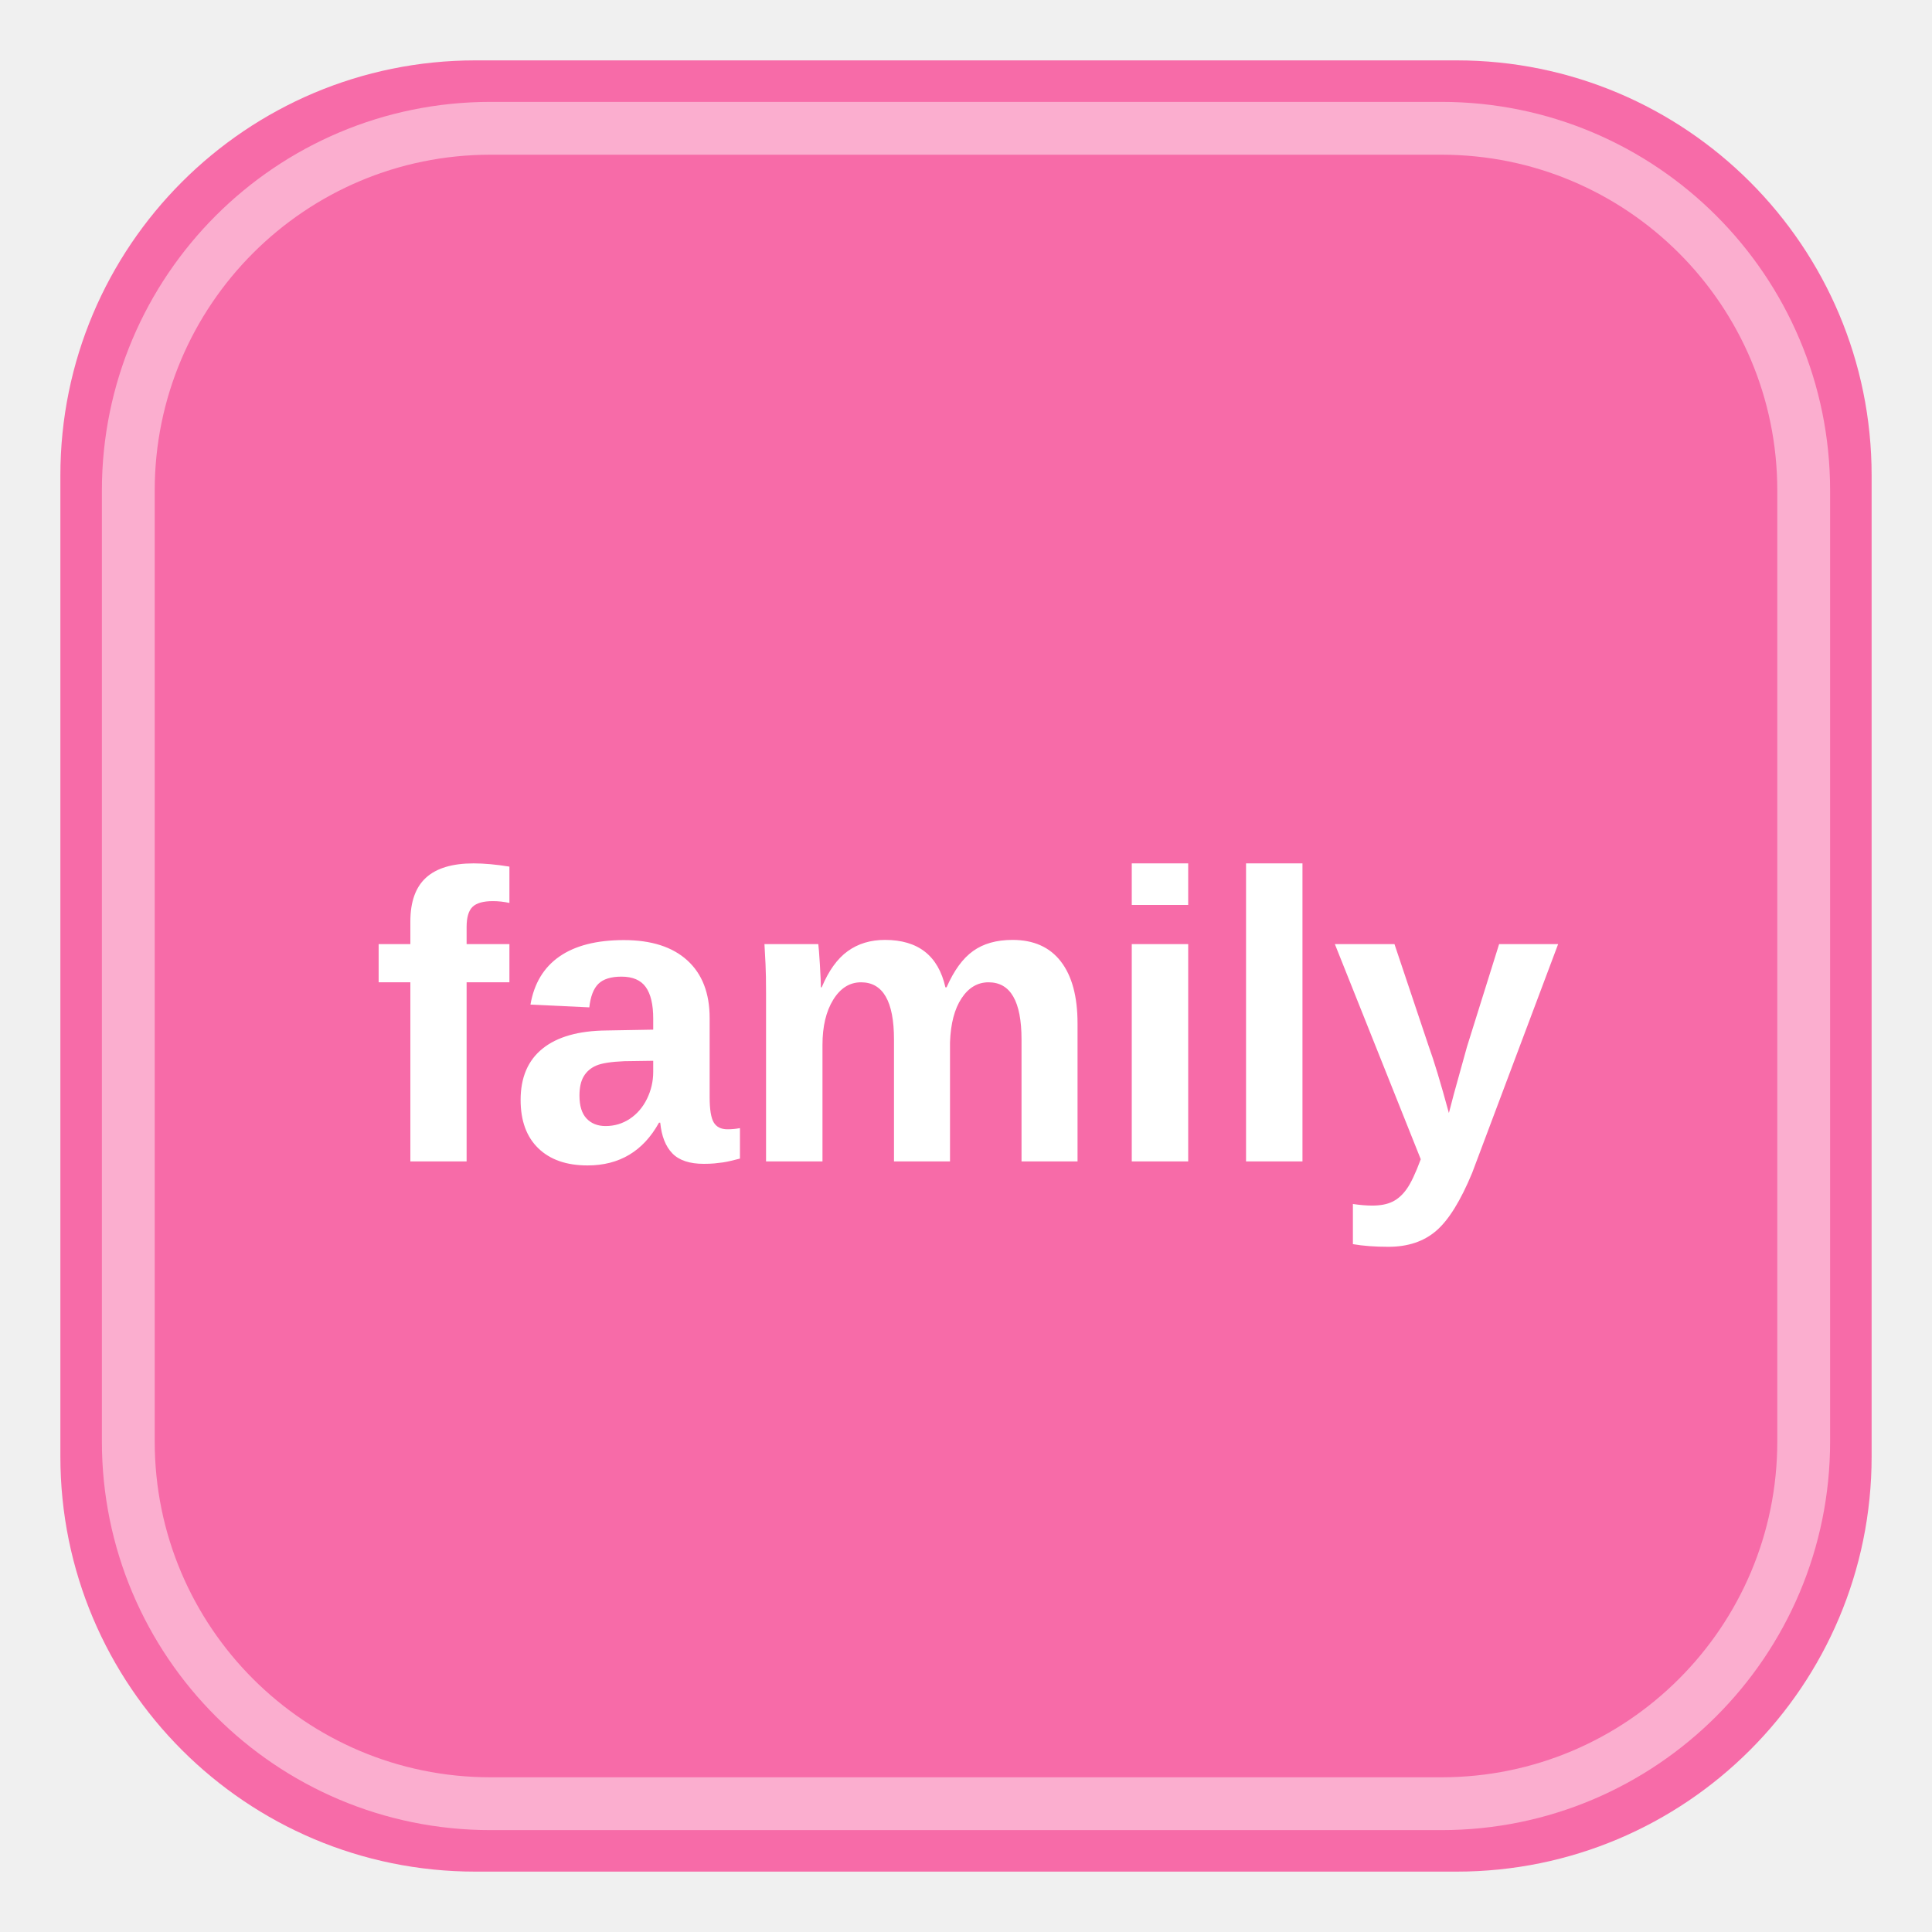
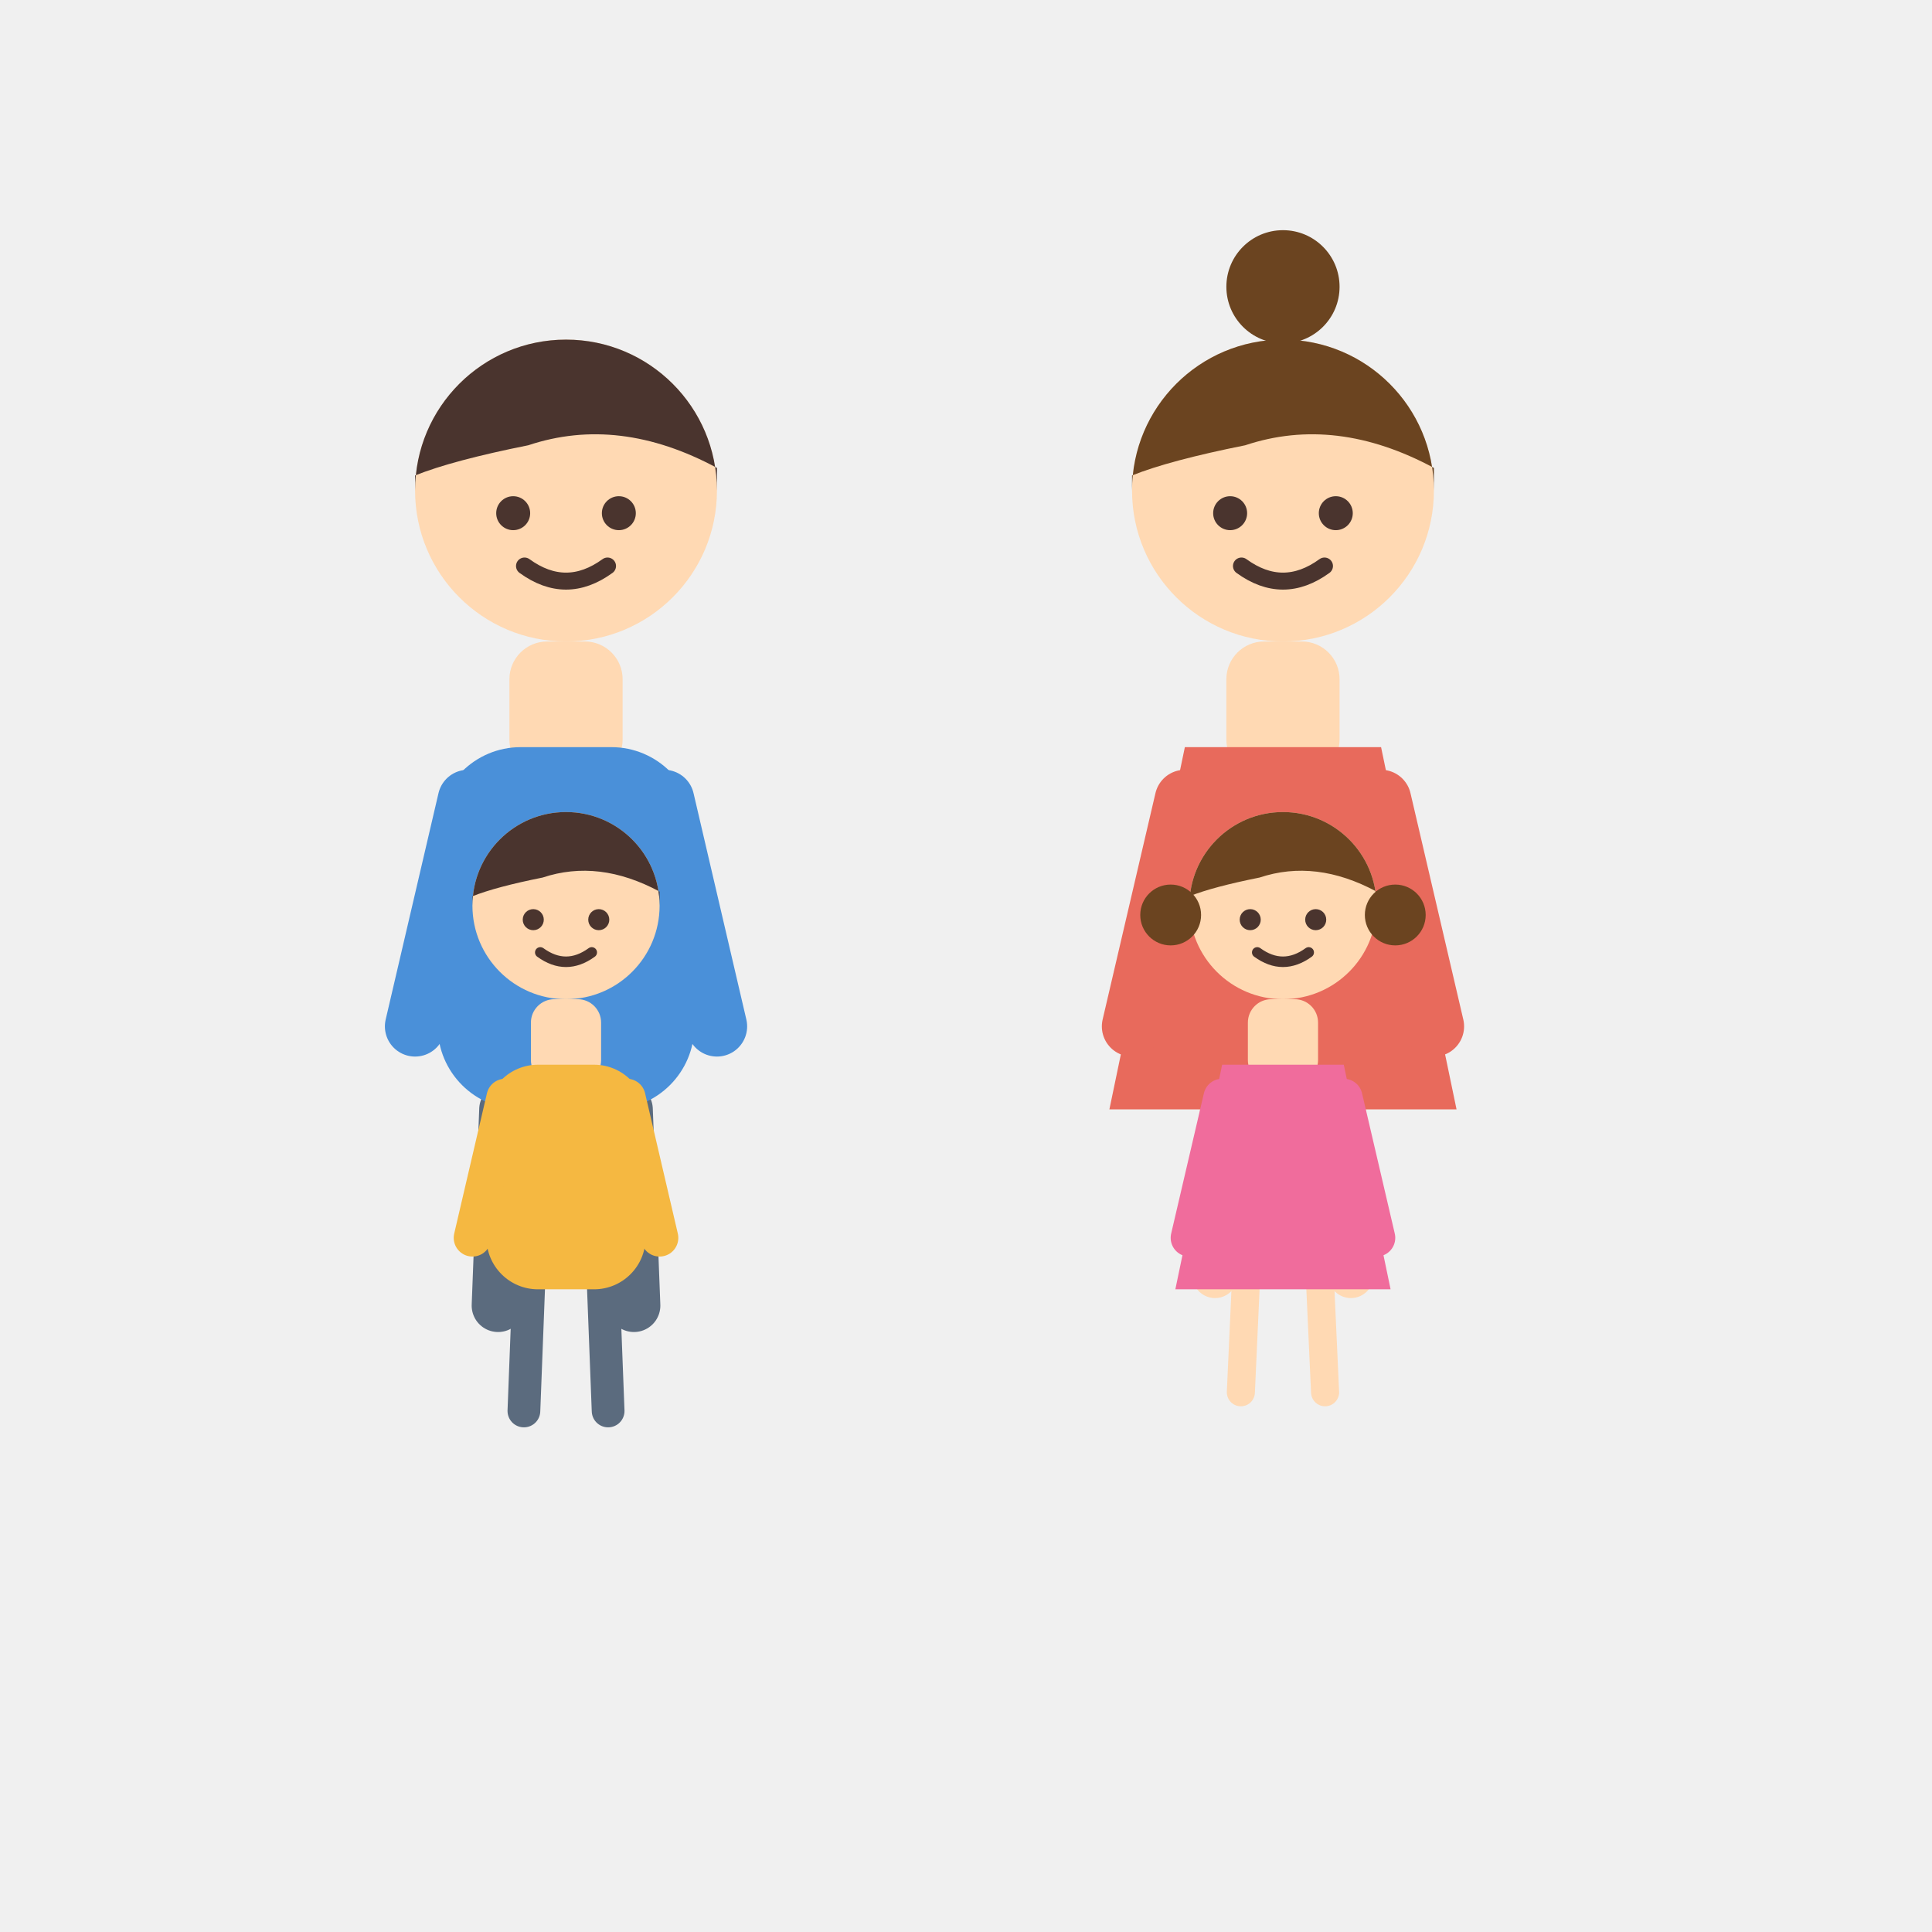
<svg xmlns="http://www.w3.org/2000/svg" width="512" height="512" viewBox="0 0 512 512">
-   <rect x="16" y="16" width="480" height="480" rx="110" fill="#F76BA8" />
-   <rect x="34" y="34" width="444" height="444" rx="96" fill="none" stroke="rgba(255,255,255,0.45)" stroke-width="14" />
-   <text x="256" y="270" font-family="Arial, Helvetica, sans-serif" font-weight="bold" font-size="109" fill="#FFFFFF" text-anchor="middle" dominant-baseline="central">family</text>
+   <path d="M134 294 L132 346" stroke="#5B6B7E" stroke-width="14" fill="none" stroke-linecap="round" stroke-linejoin="round" opacity="1" />
+   <path d="M166 294 L168 346" stroke="#5B6B7E" stroke-width="14" fill="none" stroke-linecap="round" stroke-linejoin="round" opacity="1" />
+   <rect x="135" y="170" width="30" height="36" rx="10" fill="#FFD9B3" />
+   <circle cx="150" cy="130" r="40" fill="#FFD9B3" />
+   <path d="M110 130 A40 40 0 0 1 190 130 L190 124 Q164 110 140 118 Q120 122 110 126 Z" fill="#4A342E" />
+   <circle cx="136" cy="136" r="4.5" fill="#4A342E" />
+   <circle cx="164" cy="136" r="4.5" fill="#4A342E" />
+   <path d="M139 150 Q150 158 161 150" stroke="#4A342E" stroke-width="4.5" fill="none" stroke-linecap="round" stroke-linejoin="round" opacity="1" />
+   <rect x="116" y="198" width="68" height="96" rx="22" fill="#4A90D9" />
+   <path d="M124 212 L110 272" stroke="#4A90D9" stroke-width="16" fill="none" stroke-linecap="round" stroke-linejoin="round" opacity="1" />
+   <path d="M176 212 L190 272" stroke="#4A90D9" stroke-width="16" fill="none" stroke-linecap="round" stroke-linejoin="round" opacity="1" />
+   <path d="M324 294 L322 338" stroke="#FFD9B3" stroke-width="12" fill="none" stroke-linecap="round" stroke-linejoin="round" opacity="1" />
+   <path d="M356 294 L358 338" stroke="#FFD9B3" stroke-width="12" fill="none" stroke-linecap="round" stroke-linejoin="round" opacity="1" />
+   <rect x="325" y="170" width="30" height="36" rx="10" fill="#FFD9B3" />
+   <circle cx="340" cy="130" r="40" fill="#FFD9B3" />
+   <path d="M300 130 A40 40 0 0 1 380 130 L380 124 Q354 110 330 118 Q310 122 300 126 Z" fill="#6B4420" />
+   <circle cx="340" cy="76" r="15" fill="#6B4420" />
+   <circle cx="326" cy="136" r="4.5" fill="#4A342E" />
+   <circle cx="354" cy="136" r="4.5" fill="#4A342E" />
+   <path d="M329 150 Q340 158 351 150" stroke="#4A342E" stroke-width="4.5" fill="none" stroke-linecap="round" stroke-linejoin="round" opacity="1" />
+   <path d="M314 198 L366 198 L386 294 L294 294 Z" fill="#E86A5C" />
+   <path d="M314 212 L300 272" stroke="#E86A5C" stroke-width="16" fill="none" stroke-linecap="round" stroke-linejoin="round" opacity="1" />
+   <path d="M366 212 L380 272" stroke="#E86A5C" stroke-width="16" fill="none" stroke-linecap="round" stroke-linejoin="round" opacity="1" />
+   <path d="M140.08 341.68 L138.84 373.92" stroke="#5B6B7E" stroke-width="8.68" fill="none" stroke-linecap="round" stroke-linejoin="round" opacity="1" />
+   <path d="M159.92 341.68 L161.16 373.92" stroke="#5B6B7E" stroke-width="8.68" fill="none" stroke-linecap="round" stroke-linejoin="round" opacity="1" />
+   <rect x="140.7" y="264.8" width="18.6" height="22.32" rx="6.2" fill="#FFD9B3" />
+   <circle cx="150" cy="240" r="24.8" fill="#FFD9B3" />
+   <path d="M125.2 240 A24.8 24.8 0 0 1 174.8 240 L174.8 236.28 Q158.68 227.6 143.8 232.56 Q131.4 235.04 125.2 237.52 Z" fill="#4A342E" />
+   <circle cx="141.32" cy="243.72" r="2.79" fill="#4A342E" />
+   <circle cx="158.68" cy="243.72" r="2.79" fill="#4A342E" />
+   <path d="M143.18 252.4 Q150 257.36 156.82 252.4" stroke="#4A342E" stroke-width="2.79" fill="none" stroke-linecap="round" stroke-linejoin="round" opacity="1" />
+   <rect x="128.92" y="282.16" width="42.16" height="59.52" rx="13.64" fill="#F5B841" />
+   <path d="M133.88 290.84 L125.2 328.04" stroke="#F5B841" stroke-width="9.92" fill="none" stroke-linecap="round" stroke-linejoin="round" opacity="1" />
+   <path d="M166.12 290.84 L174.8 328.04" stroke="#F5B841" stroke-width="9.92" fill="none" stroke-linecap="round" stroke-linejoin="round" opacity="1" />
+   <path d="M330.08 341.68 L328.84 368.96" stroke="#FFD9B3" stroke-width="7.44" fill="none" stroke-linecap="round" stroke-linejoin="round" opacity="1" />
+   <path d="M349.92 341.68 L351.16 368.96" stroke="#FFD9B3" stroke-width="7.44" fill="none" stroke-linecap="round" stroke-linejoin="round" opacity="1" />
+   <rect x="330.7" y="264.8" width="18.6" height="22.32" rx="6.2" fill="#FFD9B3" />
+   <circle cx="340" cy="240" r="24.8" fill="#FFD9B3" />
+   <path d="M315.2 240 A24.8 24.8 0 0 1 364.8 240 L364.8 236.28 Q348.68 227.6 333.8 232.56 Q321.4 235.04 315.2 237.52 Z" fill="#6B4420" />
+   <circle cx="310.24" cy="242.48" r="8.06" fill="#6B4420" />
+   <circle cx="369.76" cy="242.48" r="8.06" fill="#6B4420" />
+   <circle cx="331.32" cy="243.72" r="2.79" fill="#4A342E" />
+   <circle cx="348.68" cy="243.72" r="2.79" fill="#4A342E" />
+   <path d="M333.18 252.4 Q340 257.36 346.82 252.4" stroke="#4A342E" stroke-width="2.79" fill="none" stroke-linecap="round" stroke-linejoin="round" opacity="1" />
+   <path d="M323.88 282.16 L356.12 282.16 L368.52 341.68 L311.48 341.68 Z" fill="#F06C9C" />
+   <path d="M323.88 290.84 L315.2 328.04" stroke="#F06C9C" stroke-width="9.92" fill="none" stroke-linecap="round" stroke-linejoin="round" opacity="1" />
+   <path d="M356.12 290.84 L364.8 328.04" stroke="#F06C9C" stroke-width="9.92" fill="none" stroke-linecap="round" stroke-linejoin="round" opacity="1" />
</svg>
